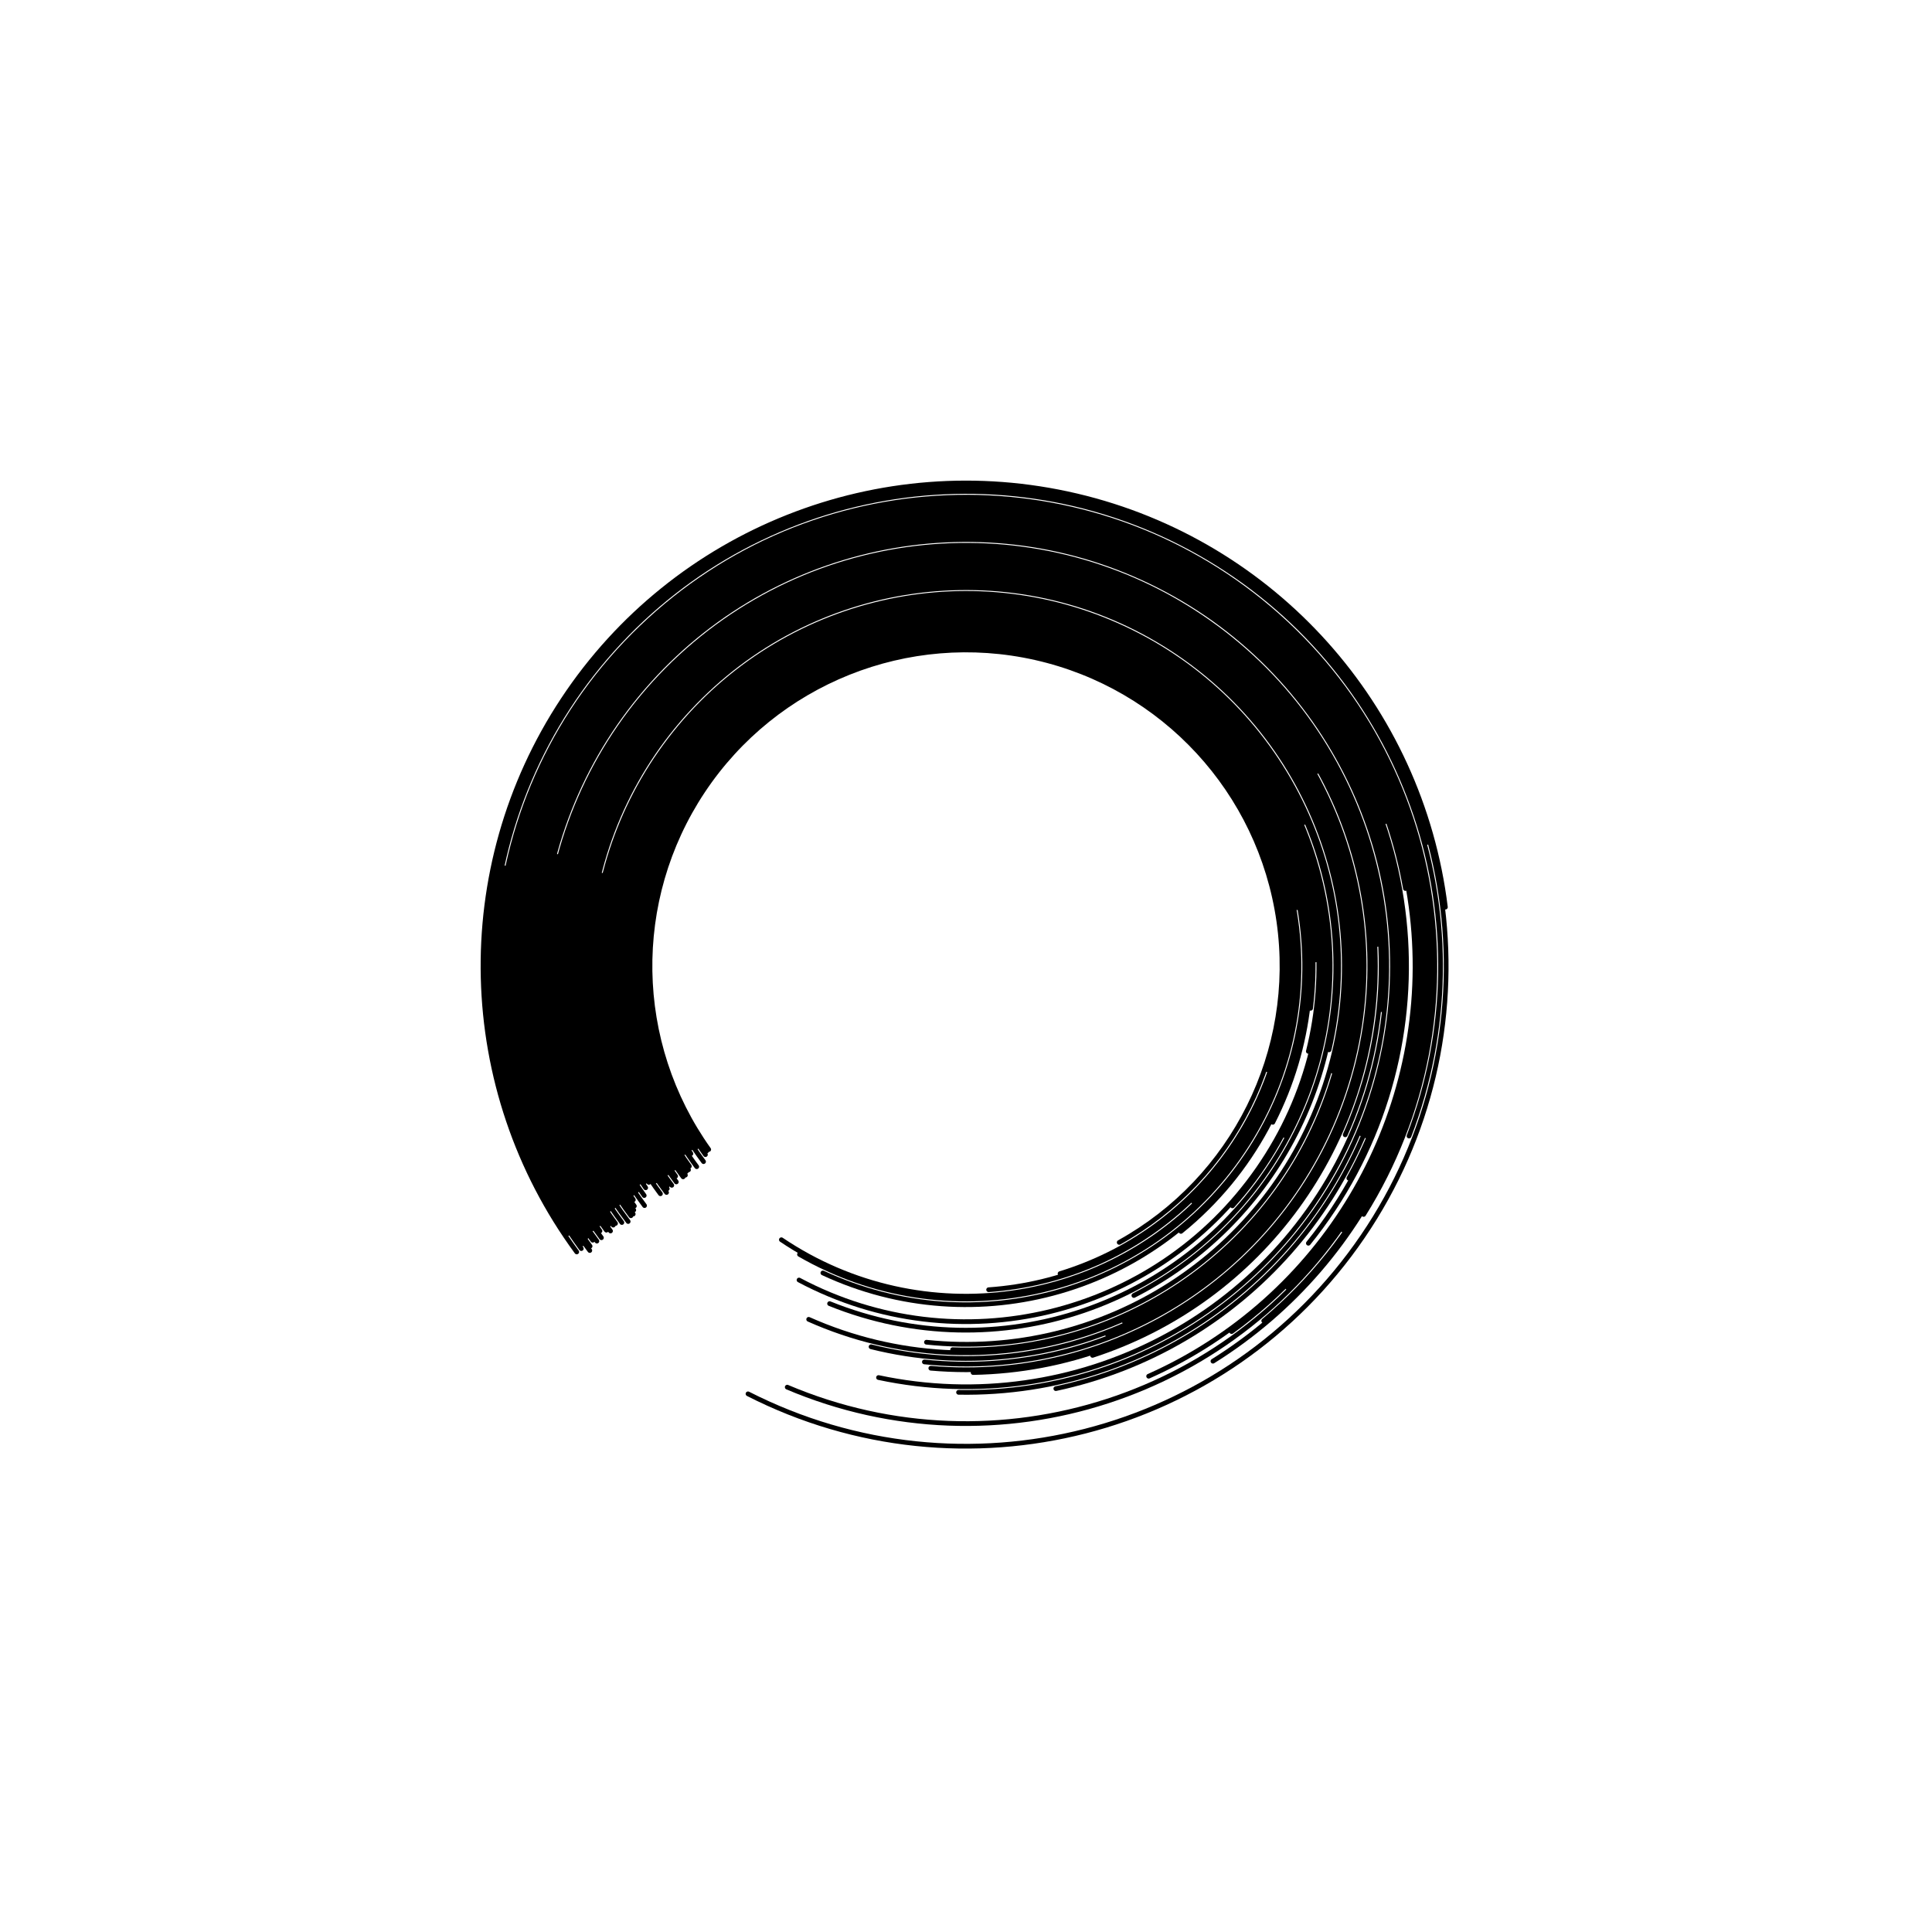
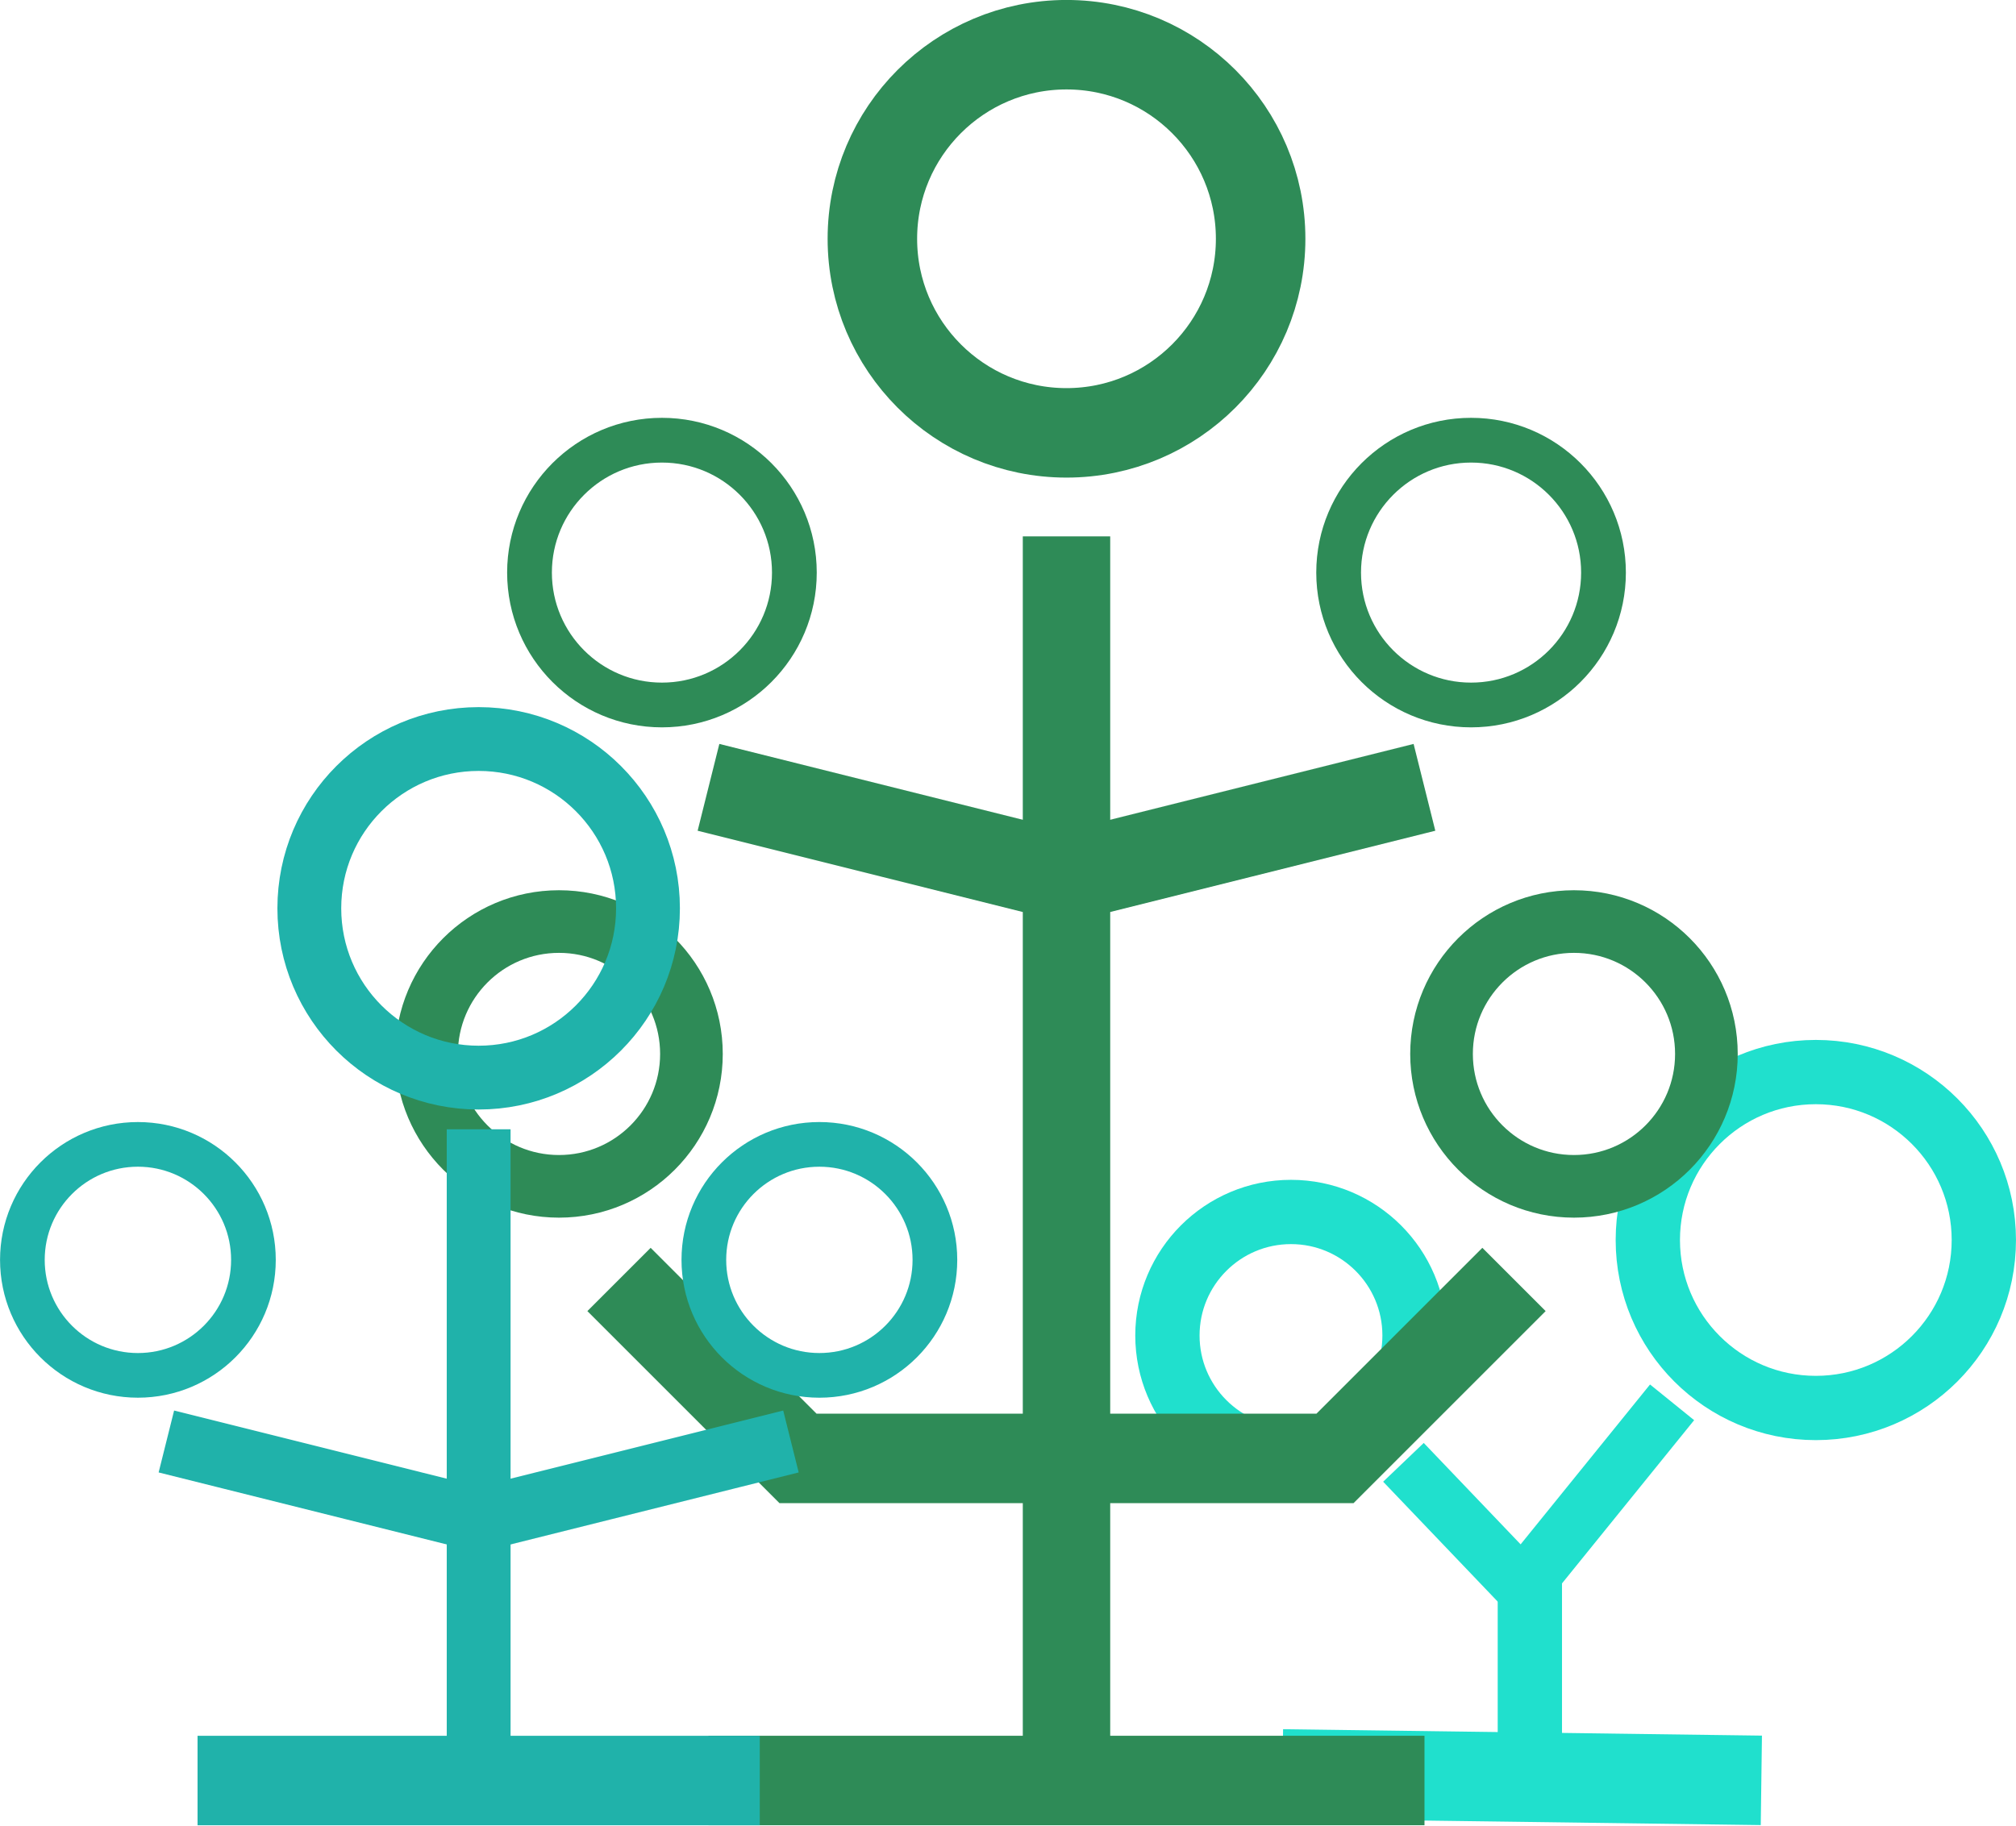
- <svg xmlns="http://www.w3.org/2000/svg" id="svgenso" viewBox="0 0 2048 2048" version="1.1">
-   <defs id="defs128" />
-   <path fill="none" stroke="#000000" stroke-width="5" d="M 1532.184 961.603 A 512 512 0 1 0 611.365 1327.111" stroke-linecap="round" shape-rendering="geometricPrecision" id="path4" />
-   <path fill="none" stroke="#000000" stroke-width="5" d="M 792.919 1477.522 A 509 509 0 1 0 601.524 1307.892" stroke-linecap="round" shape-rendering="geometricPrecision" id="path6" />
-   <path fill="none" stroke="#000000" stroke-width="5" d="M 1512.758 893.038 A 506 506 0 1 0 616.2 1323.559" stroke-linecap="round" shape-rendering="geometricPrecision" id="path8" />
-   <path fill="none" stroke="#000000" stroke-width="5" d="M 1493.591 1204.259 A 503 503 0 1 0 616.549 1318.945" stroke-linecap="round" shape-rendering="geometricPrecision" id="path10" />
-   <path fill="none" stroke="#000000" stroke-width="5" d="M 534.926 920.044 A 500 500 0 0 0 625.208 1325.604" stroke-linecap="round" shape-rendering="geometricPrecision" id="path12" />
-   <path fill="none" stroke="#000000" stroke-width="5" d="M 1445.48 1287.37 A 497 497 0 1 0 625.518 1321.02" stroke-linecap="round" shape-rendering="geometricPrecision" id="path14" />
-   <path fill="none" stroke="#000000" stroke-width="5" d="M 1285.78 1442.936 A 494 494 0 1 0 621.827 1310.867" stroke-linecap="round" shape-rendering="geometricPrecision" id="path16" />
-   <path fill="none" stroke="#000000" stroke-width="5" d="M 1339.609 1400.128 A 491 491 0 1 0 628.289 1314.678" stroke-linecap="round" shape-rendering="geometricPrecision" id="path18" />
-   <path fill="none" stroke="#000000" stroke-width="5" d="M 1423.746 1303.905 A 488 488 0 1 0 632.733 1315.641" stroke-linecap="round" shape-rendering="geometricPrecision" id="path20" />
-   <path fill="none" stroke="#000000" stroke-width="5" d="M 834.495 1470.445 A 485 485 0 1 0 627.197 1302.878" stroke-linecap="round" shape-rendering="geometricPrecision" id="path22" />
-   <path fill="none" stroke="#000000" stroke-width="5" d="M 1364.825 1364.825 A 482 482 0 1 0 637.544 1312.055" stroke-linecap="round" shape-rendering="geometricPrecision" id="path24" />
-   <path fill="none" stroke="#000000" stroke-width="5" d="M 1305.549 1411.519 A 479 479 0 1 0 635.99 1304.872" stroke-linecap="round" shape-rendering="geometricPrecision" id="path26" />
-   <path fill="none" stroke="#000000" stroke-width="5" d="M 1217.607 1458.848 A 476 476 0 1 0 634.561 1297.702" stroke-linecap="round" shape-rendering="geometricPrecision" id="path28" />
-   <path fill="none" stroke="#000000" stroke-width="5" d="M 1489.814 941.864 A 473 473 0 1 0 642.796 1304.022" stroke-linecap="round" shape-rendering="geometricPrecision" id="path30" />
-   <path fill="none" stroke="#000000" stroke-width="5" d="M 1468.394 870.983 A 470 470 0 1 0 647.165 1304.884" stroke-linecap="round" shape-rendering="geometricPrecision" id="path32" />
-   <path fill="none" stroke="#000000" stroke-width="5" d="M 1386.927 1317.893 A 467 467 0 1 0 645.711 1297.836" stroke-linecap="round" shape-rendering="geometricPrecision" id="path34" />
-   <path fill="none" stroke="#000000" stroke-width="5" d="M 1429.824 1248.952 A 464 464 0 1 0 650.049 1298.694" stroke-linecap="round" shape-rendering="geometricPrecision" id="path36" />
-   <path fill="none" stroke="#000000" stroke-width="5" d="M 1448.353 1204.127 A 461 461 0 1 0 652.467 1296.918" stroke-linecap="round" shape-rendering="geometricPrecision" id="path38" />
-   <path fill="none" stroke="#000000" stroke-width="5" d="M 1119.224 1471.992 A 458 458 0 1 0 645.647 1282.095" stroke-linecap="round" shape-rendering="geometricPrecision" id="path40" />
-   <path fill="none" stroke="#000000" stroke-width="5" d="M 1442.83 1201.783 A 455 455 0 1 0 659.192 1295.919" stroke-linecap="round" shape-rendering="geometricPrecision" id="path42" />
-   <path fill="none" stroke="#000000" stroke-width="5" d="M 1016.112 1475.931 A 452 452 0 1 0 650.604 1278.714" stroke-linecap="round" shape-rendering="geometricPrecision" id="path44" />
-   <path fill="none" stroke="#000000" stroke-width="5" d="M 590.299 907.79 A 449 449 0 0 0 665.885 1294.84" stroke-linecap="round" shape-rendering="geometricPrecision" id="path46" />
-   <path fill="none" stroke="#000000" stroke-width="5" d="M 931.271 1460.254 A 446 446 0 1 0 655.56 1275.333" stroke-linecap="round" shape-rendering="geometricPrecision" id="path48" />
-   <path fill="none" stroke="#000000" stroke-width="5" d="M 1464.573 1070.306 A 443 443 0 1 0 668.813 1288.748" stroke-linecap="round" shape-rendering="geometricPrecision" id="path50" />
-   <path fill="none" stroke="#000000" stroke-width="5" d="M 1425.96 1202.964 A 440 440 0 1 0 671.219 1286.955" stroke-linecap="round" shape-rendering="geometricPrecision" id="path52" />
-   <path fill="none" stroke="#000000" stroke-width="5" d="M 1460.401 1001.129 A 437 437 0 1 0 671.809 1282.71" stroke-linecap="round" shape-rendering="geometricPrecision" id="path54" />
-   <path fill="none" stroke="#000000" stroke-width="5" d="M 1158.113 1436.759 A 434 434 0 1 0 672.442 1278.486" stroke-linecap="round" shape-rendering="geometricPrecision" id="path56" />
-   <path fill="none" stroke="#000000" stroke-width="5" d="M 1031.522 1454.934 A 431 431 0 1 0 671.377 1271.827" stroke-linecap="round" shape-rendering="geometricPrecision" id="path58" />
-   <path fill="none" stroke="#000000" stroke-width="5" d="M 986.697 1450.371 A 428 428 0 1 0 670.43 1265.189" stroke-linecap="round" shape-rendering="geometricPrecision" id="path60" />
-   <path fill="none" stroke="#000000" stroke-width="5" d="M 1395.713 817.956 A 425 425 0 1 0 683.245 1277.991" stroke-linecap="round" shape-rendering="geometricPrecision" id="path62" />
-   <path fill="none" stroke="#000000" stroke-width="5" d="M 979.889 1443.688 A 422 422 0 1 0 675.387 1261.808" stroke-linecap="round" shape-rendering="geometricPrecision" id="path64" />
-   <path fill="none" stroke="#000000" stroke-width="5" d="M 1174.156 1415.17 A 419 419 0 1 0 682.886 1267.315" stroke-linecap="round" shape-rendering="geometricPrecision" id="path66" />
-   <path fill="none" stroke="#000000" stroke-width="5" d="M 923.36 1427.643 A 416 416 0 1 0 677.103 1253.606" stroke-linecap="round" shape-rendering="geometricPrecision" id="path68" />
-   <path fill="none" stroke="#000000" stroke-width="5" d="M 1191.982 1401.294 A 413 413 0 1 0 684.455 1259.112" stroke-linecap="round" shape-rendering="geometricPrecision" id="path70" />
-   <path fill="none" stroke="#000000" stroke-width="5" d="M 857.238 1398.554 A 410 410 0 1 0 683.695 1252.675" stroke-linecap="round" shape-rendering="geometricPrecision" id="path72" />
-   <path fill="none" stroke="#000000" stroke-width="5" d="M 1009.796 1430.752 A 407 407 0 1 0 687.778 1253.355" stroke-linecap="round" shape-rendering="geometricPrecision" id="path74" />
-   <path fill="none" stroke="#000000" stroke-width="5" d="M 1412.35 1135.357 A 404 404 0 1 0 700.083 1265.441" stroke-linecap="round" shape-rendering="geometricPrecision" id="path76" />
-   <path fill="none" stroke="#000000" stroke-width="5" d="M 982.084 1422.803 A 401 401 0 1 0 694.32 1252.281" stroke-linecap="round" shape-rendering="geometricPrecision" id="path78" />
-   <path fill="none" stroke="#000000" stroke-width="5" d="M 637.822 927.715 A 398 398 0 0 0 706.562 1264.077" stroke-linecap="round" shape-rendering="geometricPrecision" id="path80" />
-   <path fill="none" stroke="#000000" stroke-width="5" d="M 1408.876 1112.856 A 395 395 0 1 0 707.299 1260.062" stroke-linecap="round" shape-rendering="geometricPrecision" id="path82" />
-   <path fill="none" stroke="#000000" stroke-width="5" d="M 1201.964 1373.275 A 392 392 0 1 0 708.076 1256.069" stroke-linecap="round" shape-rendering="geometricPrecision" id="path84" />
-   <path fill="none" stroke="#000000" stroke-width="5" d="M 1382.076 872.006 A 389 389 0 1 0 712.109 1256.476" stroke-linecap="round" shape-rendering="geometricPrecision" id="path86" />
-   <path fill="none" stroke="#000000" stroke-width="5" d="M 879.402 1381.893 A 386 386 0 1 0 706.652 1243.742" stroke-linecap="round" shape-rendering="geometricPrecision" id="path88" />
-   <path fill="none" stroke="#000000" stroke-width="5" d="M 1362.169 1203.808 A 383 383 0 1 0 716.92 1252.89" stroke-linecap="round" shape-rendering="geometricPrecision" id="path90" />
-   <path fill="none" stroke="#000000" stroke-width="5" d="M 1306.395 1278.27 A 380 380 0 1 0 716.184 1246.821" stroke-linecap="round" shape-rendering="geometricPrecision" id="path92" />
-   <path fill="none" stroke="#000000" stroke-width="5" d="M 847.009 1356.871 A 377 377 0 1 0 714.052 1238.618" stroke-linecap="round" shape-rendering="geometricPrecision" id="path94" />
-   <path fill="none" stroke="#000000" stroke-width="5" d="M 1386.891 1114.479 A 374 374 0 1 0 724.136 1247.512" stroke-linecap="round" shape-rendering="geometricPrecision" id="path96" />
-   <path fill="none" stroke="#000000" stroke-width="5" d="M 1394.943 1017.525 A 371 371 0 1 0 726.541 1245.719" stroke-linecap="round" shape-rendering="geometricPrecision" id="path98" />
-   <path fill="none" stroke="#000000" stroke-width="5" d="M 1389.257 1068.848 A 368 368 0 1 0 727.418 1241.861" stroke-linecap="round" shape-rendering="geometricPrecision" id="path100" />
-   <path fill="none" stroke="#000000" stroke-width="5" d="M 1349.217 1189.707 A 365 365 0 1 0 729.836 1240.085" stroke-linecap="round" shape-rendering="geometricPrecision" id="path102" />
-   <path fill="none" stroke="#000000" stroke-width="5" d="M 1251.814 1305.327 A 362 362 0 1 0 730.765 1236.267" stroke-linecap="round" shape-rendering="geometricPrecision" id="path104" />
-   <path fill="none" stroke="#000000" stroke-width="5" d="M 872.28 1349.364 A 359 359 0 1 0 724.635 1222.145" stroke-linecap="round" shape-rendering="geometricPrecision" id="path106" />
-   <path fill="none" stroke="#000000" stroke-width="5" d="M 1374.592 962.181 A 356 356 0 1 0 738.568 1236.755" stroke-linecap="round" shape-rendering="geometricPrecision" id="path108" />
-   <path fill="none" stroke="#000000" stroke-width="5" d="M 847.5 1329.707 A 353 353 0 1 0 732.387 1222.925" stroke-linecap="round" shape-rendering="geometricPrecision" id="path110" />
-   <path fill="none" stroke="#000000" stroke-width="5" d="M 828.282 1314.163 A 350 350 0 1 0 732.14 1217.178" stroke-linecap="round" shape-rendering="geometricPrecision" id="path112" />
-   <path fill="none" stroke="#000000" stroke-width="5" d="M 1265.046 1273.611 A 347 347 0 1 0 745.784 1231.376" stroke-linecap="round" shape-rendering="geometricPrecision" id="path114" />
-   <path fill="none" stroke="#000000" stroke-width="5" d="M 1047.996 1367.162 A 344 344 0 1 0 738.476 1215.864" stroke-linecap="round" shape-rendering="geometricPrecision" id="path116" />
-   <path fill="none" stroke="#000000" stroke-width="5" d="M 1123.699 1350.1 A 341 341 0 1 0 747.776 1223.953" stroke-linecap="round" shape-rendering="geometricPrecision" id="path118" />
-   <path fill="none" stroke="#000000" stroke-width="5" d="M 1343.585 1134.042 A 338 338 0 1 0 748.829 1220.278" stroke-linecap="round" shape-rendering="geometricPrecision" id="path120" />
-   <path fill="none" stroke="#000000" stroke-width="5" d="M 1186.411 1316.998 A 335 335 0 1 0 751.271 1218.535" stroke-linecap="round" shape-rendering="geometricPrecision" id="path122" />
+ <svg xmlns="http://www.w3.org/2000/svg" width="400" height="362.25" version="1.1" viewBox="0 0 105.83 95.845" xml:space="preserve">
+   <g transform="matrix(.713 0 0 .713 77.075 71.416)" fill="none" stroke="#20b2aa">
+     <g transform="matrix(1.7758 0 0 1.7758 -218.04 -53.747)">
+       <g transform="matrix(1.0075 0 0 1.0075 -117.66 -102.15)" fill="none" stroke="#008000">
+         <g transform="translate(6.3294 21.625)">
+           <g transform="translate(2.2098 31.932)">
+             <g transform="translate(143.47 -53.536)" stroke="#20e0cd">
+               <path transform="translate(-2.2098 -31.932)" d="m81.211 180.38 19.707 0.264" stroke-width="3.683" />
+               <g transform="translate(-.36252)">
+                 <path d="m89.544 146.87v-6.794" stroke-width="2.646" />
+                 <path d="m88.77 141.34 6.627-8.189" stroke-width="2.335" />
+                 <path d="m89.919 141.46-5.577-5.839" stroke-width="2.31" />
+               </g>
+               <circle cx="100.95" cy="126.47" r="6.914" stroke-width="2.646" />
+               <circle cx="79.351" cy="130.4" r="5.085" stroke-width="2.646" />
+             </g>
+           </g>
+         </g>
+       </g>
+       <g transform="matrix(1.4025 0 0 1.4025 78.297 -26.312)" fill="none" stroke="#2e8b57">
+         <circle cx="34.846" cy="31.29" r="3.915" stroke-width="1.852" />
+         <circle cx="4.841" cy="31.29" r="3.915" stroke-width="1.852" />
+         <path d="m9.26 52.775h21.167" stroke-width="2.646" />
+         <path d="m19.844 53.834v-37.849" stroke-width="2.584" />
+         <g stroke-width="2.646">
+           <circle cx="19.844" cy="7.185" r="5.739" />
+           <path d="m6.615 37.959 5.292 5.292h7.938" />
+           <path d="m33.073 37.959-5.292 5.292h-7.938" />
+         </g>
+         <circle cx="31.804" cy="17.056" r="3.915" stroke-width="1.323" />
+         <circle cx="7.884" cy="17.056" r="3.915" stroke-width="1.323" />
+         <path d="m9.26 23.406 10.583 2.646 10.583-2.646" stroke-width="2.646" />
+       </g>
+       <g transform="translate(61.911 -10.894)">
+         <path d="m8.189 58.6h23.31" stroke-width="3.711" />
+         <g transform="translate(0 3.7438)">
+           <circle cx="33.971" cy="33.263" r="4.79" stroke="#20b2aa" stroke-width="1.853" />
+           <circle cx="5.716" cy="33.263" r="4.79" stroke-width="1.852" />
+           <g stroke-width="2.646">
+             <path d="m19.844 53.743v-25.896" />
+             <circle cx="19.844" cy="18.683" r="7.021" />
+             <path d="m6.896 40.795 12.948 3.237 12.948-3.237" />
+           </g>
+         </g>
+       </g>
+     </g>
+   </g>
</svg>
